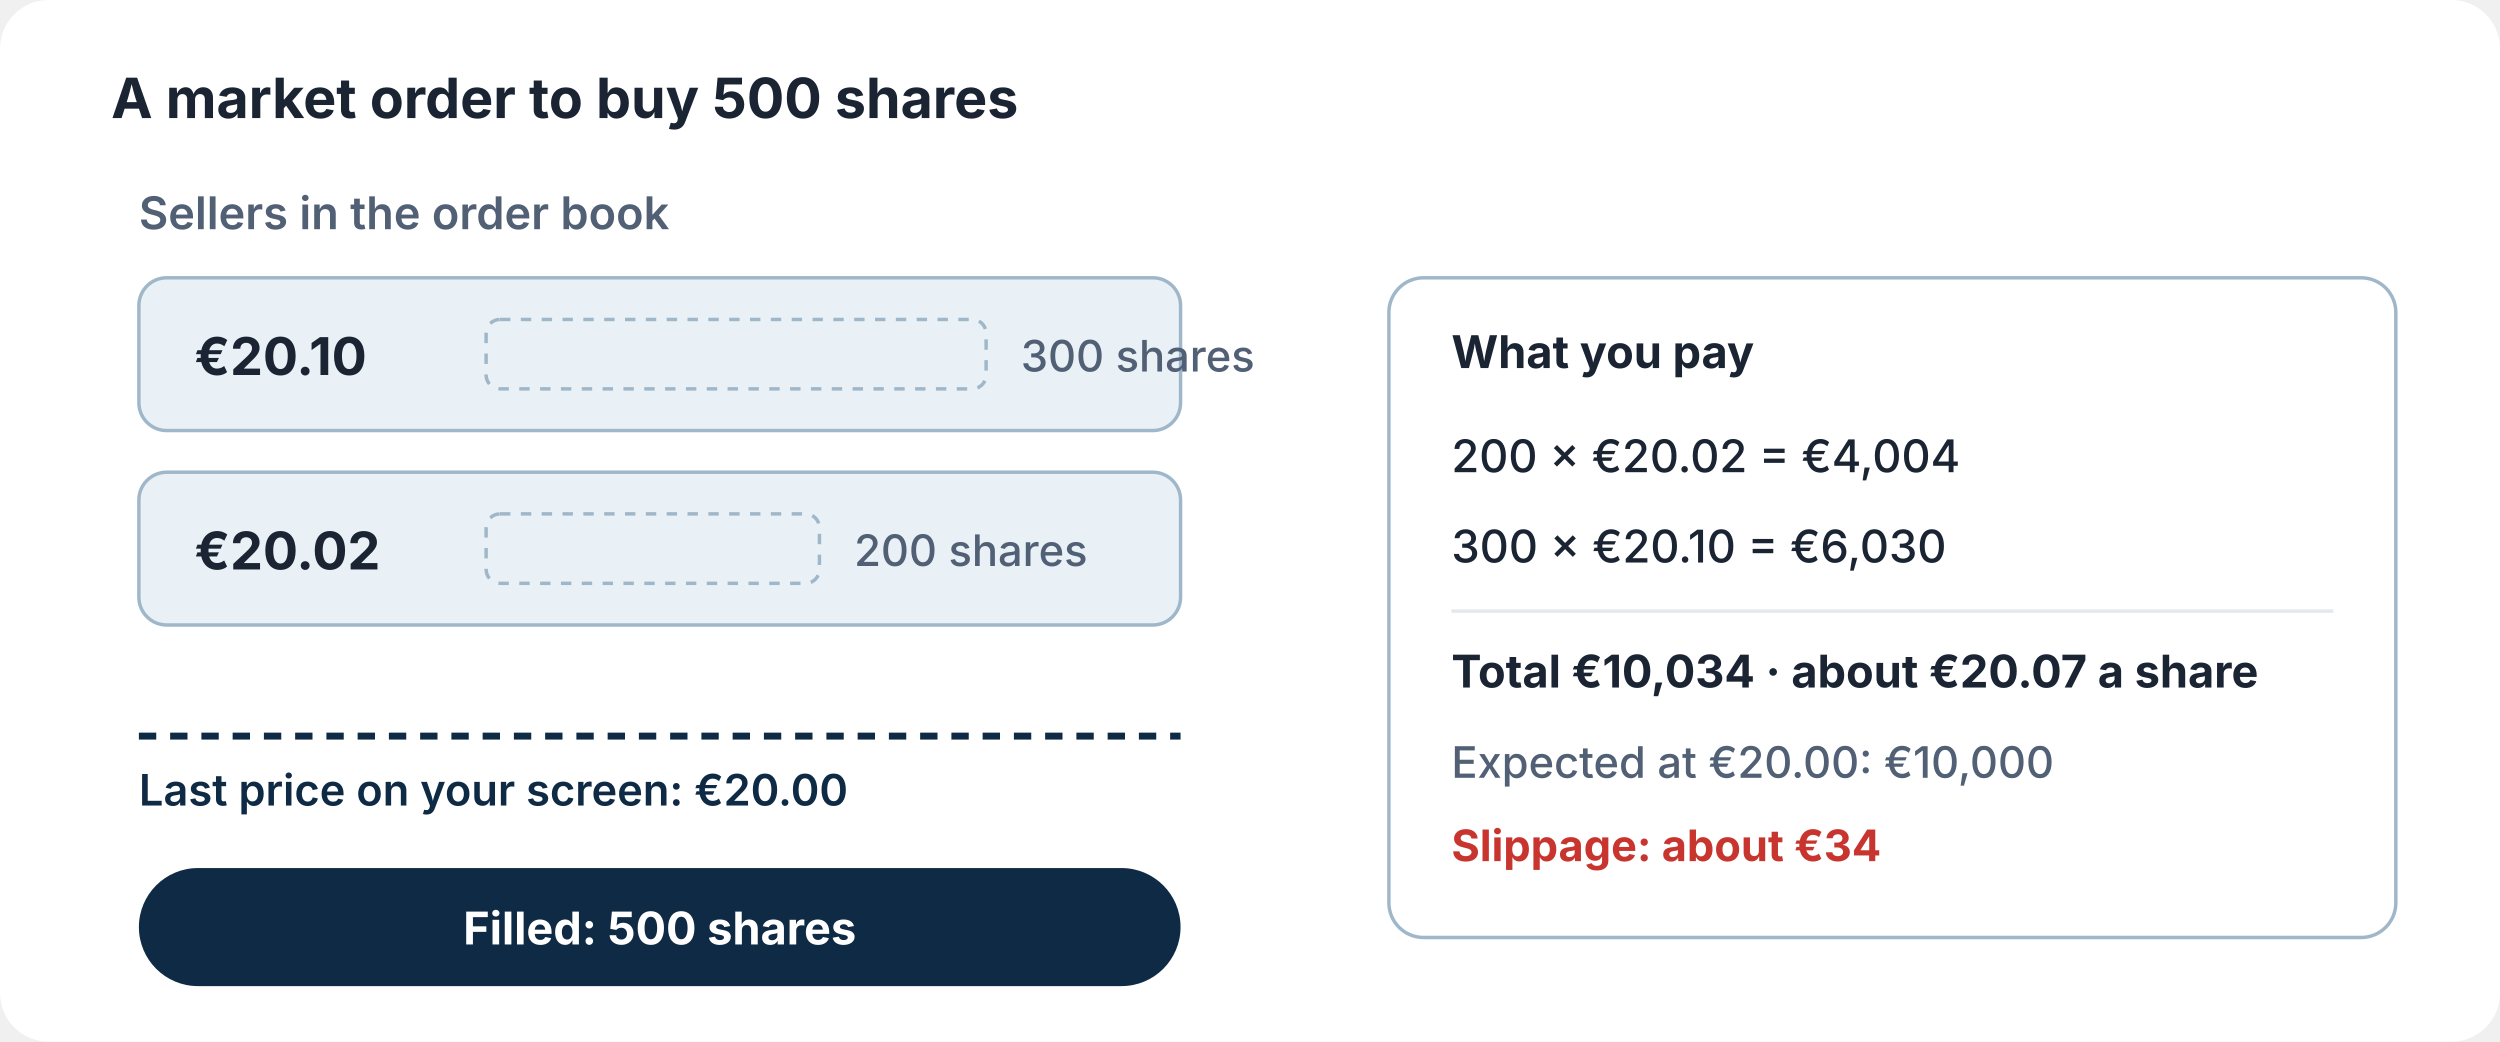
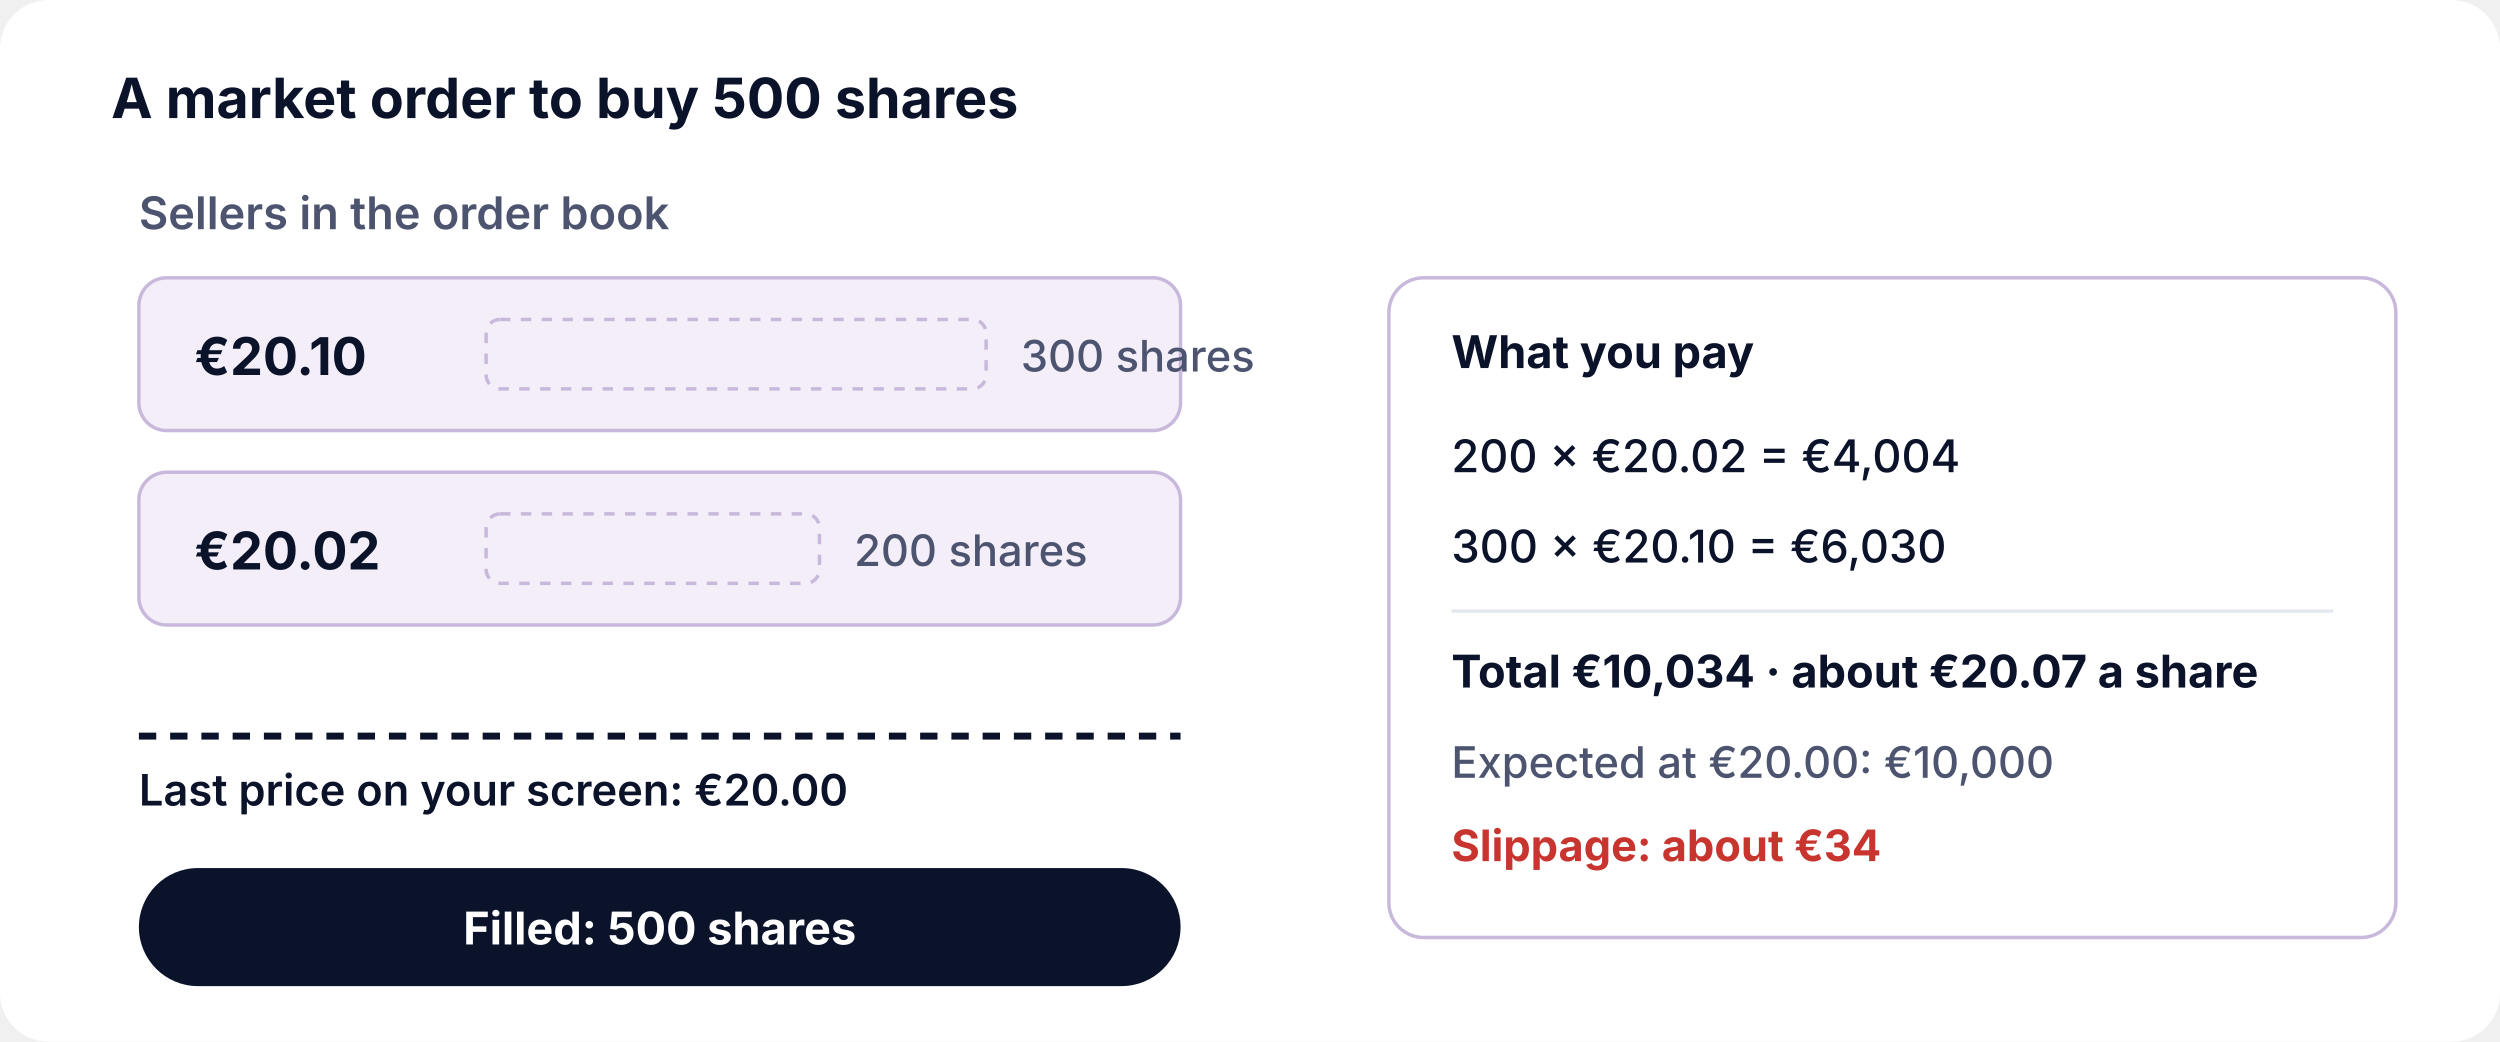
<svg xmlns="http://www.w3.org/2000/svg" viewBox="0 0 720 300" role="img" aria-label="Animation: a market order to buy 500 shares first takes all 200 shares offered at €20.02, then the 300 at €20.10; it costs €10,034 in total, about €20.07 a share instead of the €20.00 last price, about €34 of slippage" font-family="Inter, system-ui, -apple-system, 'Segoe UI', sans-serif" class="anim-svg anim-market-order-fill">
  <style>.mo-shrink{transform-box:fill-box;transform-origin:0 50%;transform:scaleX(0)}@keyframes mo-pill{0%{transform:translateY(24px);opacity:0}15%,100%{transform:translateY(0);opacity:1}}@keyframes mo-a{0%,20%{transform:scaleX(1)}37.5%,100%{transform:scaleX(0)}}@keyframes mo-b{0%,41.25%{transform:scaleX(1)}62.5%,100%{transform:scaleX(0)}}@keyframes mo-t1{0%,41.15%{opacity:1}41.25%,100%{opacity:0}}@keyframes mo-t2{0%,41.15%{opacity:0}41.25%,64.9%{opacity:1}65%,100%{opacity:0}}.mo-t1,.mo-t2{opacity:0}@keyframes mo-f1{0%,37.4%{opacity:0}40.5%,100%{opacity:1}}@keyframes mo-f2{0%,62.4%{opacity:0}65.5%,100%{opacity:1}}@keyframes mo-f3{0%,69.9%{opacity:0}73%,100%{opacity:1}}@keyframes mo-done{0%,64.9%{opacity:0}68%,100%{opacity:1}}.anim-armed .mo-pill{animation:mo-pill 8s ease-out both}.anim-armed .mo-a{animation:mo-a 8s linear both}.anim-armed .mo-b{animation:mo-b 8s linear both}.anim-armed .mo-t1{animation:mo-t1 8s linear both}.anim-armed .mo-t2{animation:mo-t2 8s linear both}.anim-armed .mo-f1{animation:mo-f1 8s linear both}.anim-armed .mo-f2{animation:mo-f2 8s linear both}.anim-armed .mo-f3{animation:mo-f3 8s linear both}.anim-armed .mo-done{animation:mo-done 8s linear both}</style>
  <rect width="720" height="300" rx="14" fill="#ffffff" />
-   <text x="32" y="34" font-size="16" font-weight="700" fill="#1a2433" text-anchor="start">A market order to buy 500 shares</text>
-   <text x="40" y="66" font-size="13" font-weight="600" fill="#516075" text-anchor="start">Sellers in the order book</text>
-   <rect x="40" y="80" width="300" height="44" rx="8" fill="#E9F1F6" stroke="#9FB7C9" />
-   <text x="56" y="108" font-size="15" font-weight="700" fill="#1a2433" text-anchor="start">€20.10</text>
-   <rect x="140" y="92" width="144" height="20" rx="4" fill="none" stroke="#9FB7C9" stroke-dasharray="3 3" />
-   <rect class="mo-shrink mo-b" x="140" y="92" width="144" height="20" rx="4" fill="#0E9F9A" />
-   <text x="294" y="107" font-size="12.5" font-weight="500" fill="#516075" text-anchor="start">300 shares</text>
-   <rect x="40" y="136" width="300" height="44" rx="8" fill="#E9F1F6" stroke="#9FB7C9" />
-   <text x="56" y="164" font-size="15" font-weight="700" fill="#1a2433" text-anchor="start">€20.02</text>
-   <rect x="140" y="148" width="96" height="20" rx="4" fill="none" stroke="#9FB7C9" stroke-dasharray="3 3" />
-   <rect class="mo-shrink mo-a" x="140" y="148" width="96" height="20" rx="4" fill="#0E9F9A" />
-   <text x="246" y="163" font-size="12.5" font-weight="500" fill="#516075" text-anchor="start">200 shares</text>
-   <line x1="40" x2="340" y1="212" y2="212" stroke="#0F2A44" stroke-width="2" stroke-dasharray="5 4" />
-   <text x="40" y="232" font-size="12.5" font-weight="600" fill="#0F2A44" text-anchor="start">Last price on your screen: €20.00</text>
+   <text x="32" y="34" font-size="16" font-weight="700" fill="#0B132B" text-anchor="start">A market order to buy 500 shares</text>
+   <text x="40" y="66" font-size="13" font-weight="600" fill="#4D5470" text-anchor="start">Sellers in the order book</text>
+   <rect x="40" y="80" width="300" height="44" rx="8" fill="#F3EEF8" stroke="#C8B8DB" />
+   <text x="56" y="108" font-size="15" font-weight="700" fill="#0B132B" text-anchor="start">€20.10</text>
+   <rect x="140" y="92" width="144" height="20" rx="4" fill="none" stroke="#C8B8DB" stroke-dasharray="3 3" />
+   <rect class="mo-shrink mo-b" x="140" y="92" width="144" height="20" rx="4" fill="#6A55A0" />
+   <text x="294" y="107" font-size="12.5" font-weight="500" fill="#4D5470" text-anchor="start">300 shares</text>
+   <rect x="40" y="136" width="300" height="44" rx="8" fill="#F3EEF8" stroke="#C8B8DB" />
+   <text x="56" y="164" font-size="15" font-weight="700" fill="#0B132B" text-anchor="start">€20.02</text>
+   <rect x="140" y="148" width="96" height="20" rx="4" fill="none" stroke="#C8B8DB" stroke-dasharray="3 3" />
+   <rect class="mo-shrink mo-a" x="140" y="148" width="96" height="20" rx="4" fill="#6A55A0" />
+   <text x="246" y="163" font-size="12.5" font-weight="500" fill="#4D5470" text-anchor="start">200 shares</text>
+   <line x1="40" x2="340" y1="212" y2="212" stroke="#0B132B" stroke-width="2" stroke-dasharray="5 4" />
+   <text x="40" y="232" font-size="12.5" font-weight="600" fill="#0B132B" text-anchor="start">Last price on your screen: €20.00</text>
  <g class="mo-pill">
-     <rect x="40" y="250" width="300" height="34" rx="17" fill="#0F2A44" />
+     <rect x="40" y="250" width="300" height="34" rx="17" fill="#0B132B" />
    <text x="190" y="272" font-size="13" font-weight="700" fill="#ffffff" text-anchor="middle" class="mo-t1">Buy 500 at market</text>
    <text x="190" y="272" font-size="13" font-weight="700" fill="#ffffff" text-anchor="middle" class="mo-t2">300 still to buy</text>
    <text x="190" y="272" font-size="13" font-weight="700" fill="#ffffff" text-anchor="middle" class="mo-done">Filled: 500 shares</text>
  </g>
-   <rect x="400" y="80" width="290" height="190" rx="10" fill="#ffffff" stroke="#9FB7C9" />
-   <text x="418" y="106" font-size="13" font-weight="700" fill="#1a2433" text-anchor="start">What you pay</text>
-   <text x="418" y="136" font-size="13" font-weight="500" fill="#1a2433" text-anchor="start" class="mo-f1">200 × €20.02 = €4,004</text>
-   <text x="418" y="162" font-size="13" font-weight="500" fill="#1a2433" text-anchor="start" class="mo-f2">300 × €20.10 = €6,030</text>
+   <rect x="400" y="80" width="290" height="190" rx="10" fill="#ffffff" stroke="#C8B8DB" />
+   <text x="418" y="106" font-size="13" font-weight="700" fill="#0B132B" text-anchor="start">What you pay</text>
+   <text x="418" y="136" font-size="13" font-weight="500" fill="#0B132B" text-anchor="start" class="mo-f1">200 × €20.02 = €4,004</text>
+   <text x="418" y="162" font-size="13" font-weight="500" fill="#0B132B" text-anchor="start" class="mo-f2">300 × €20.10 = €6,030</text>
  <g class="mo-f3">
    <line x1="418" x2="672" y1="176" y2="176" stroke="#e3e8ee" />
-     <text x="418" y="198" font-size="13" font-weight="700" fill="#1a2433" text-anchor="start">Total €10,034 · about €20.07 a share</text>
-     <text x="418" y="224" font-size="12.5" font-weight="500" fill="#516075" text-anchor="start">Expected at €20.00: €10,000</text>
+     <text x="418" y="198" font-size="13" font-weight="700" fill="#0B132B" text-anchor="start">Total €10,034 · about €20.07 a share</text>
+     <text x="418" y="224" font-size="12.5" font-weight="500" fill="#4D5470" text-anchor="start">Expected at €20.00: €10,000</text>
    <text x="418" y="248" font-size="12.5" font-weight="700" fill="#c8352f" text-anchor="start">Slippage: about €34</text>
  </g>
</svg>
